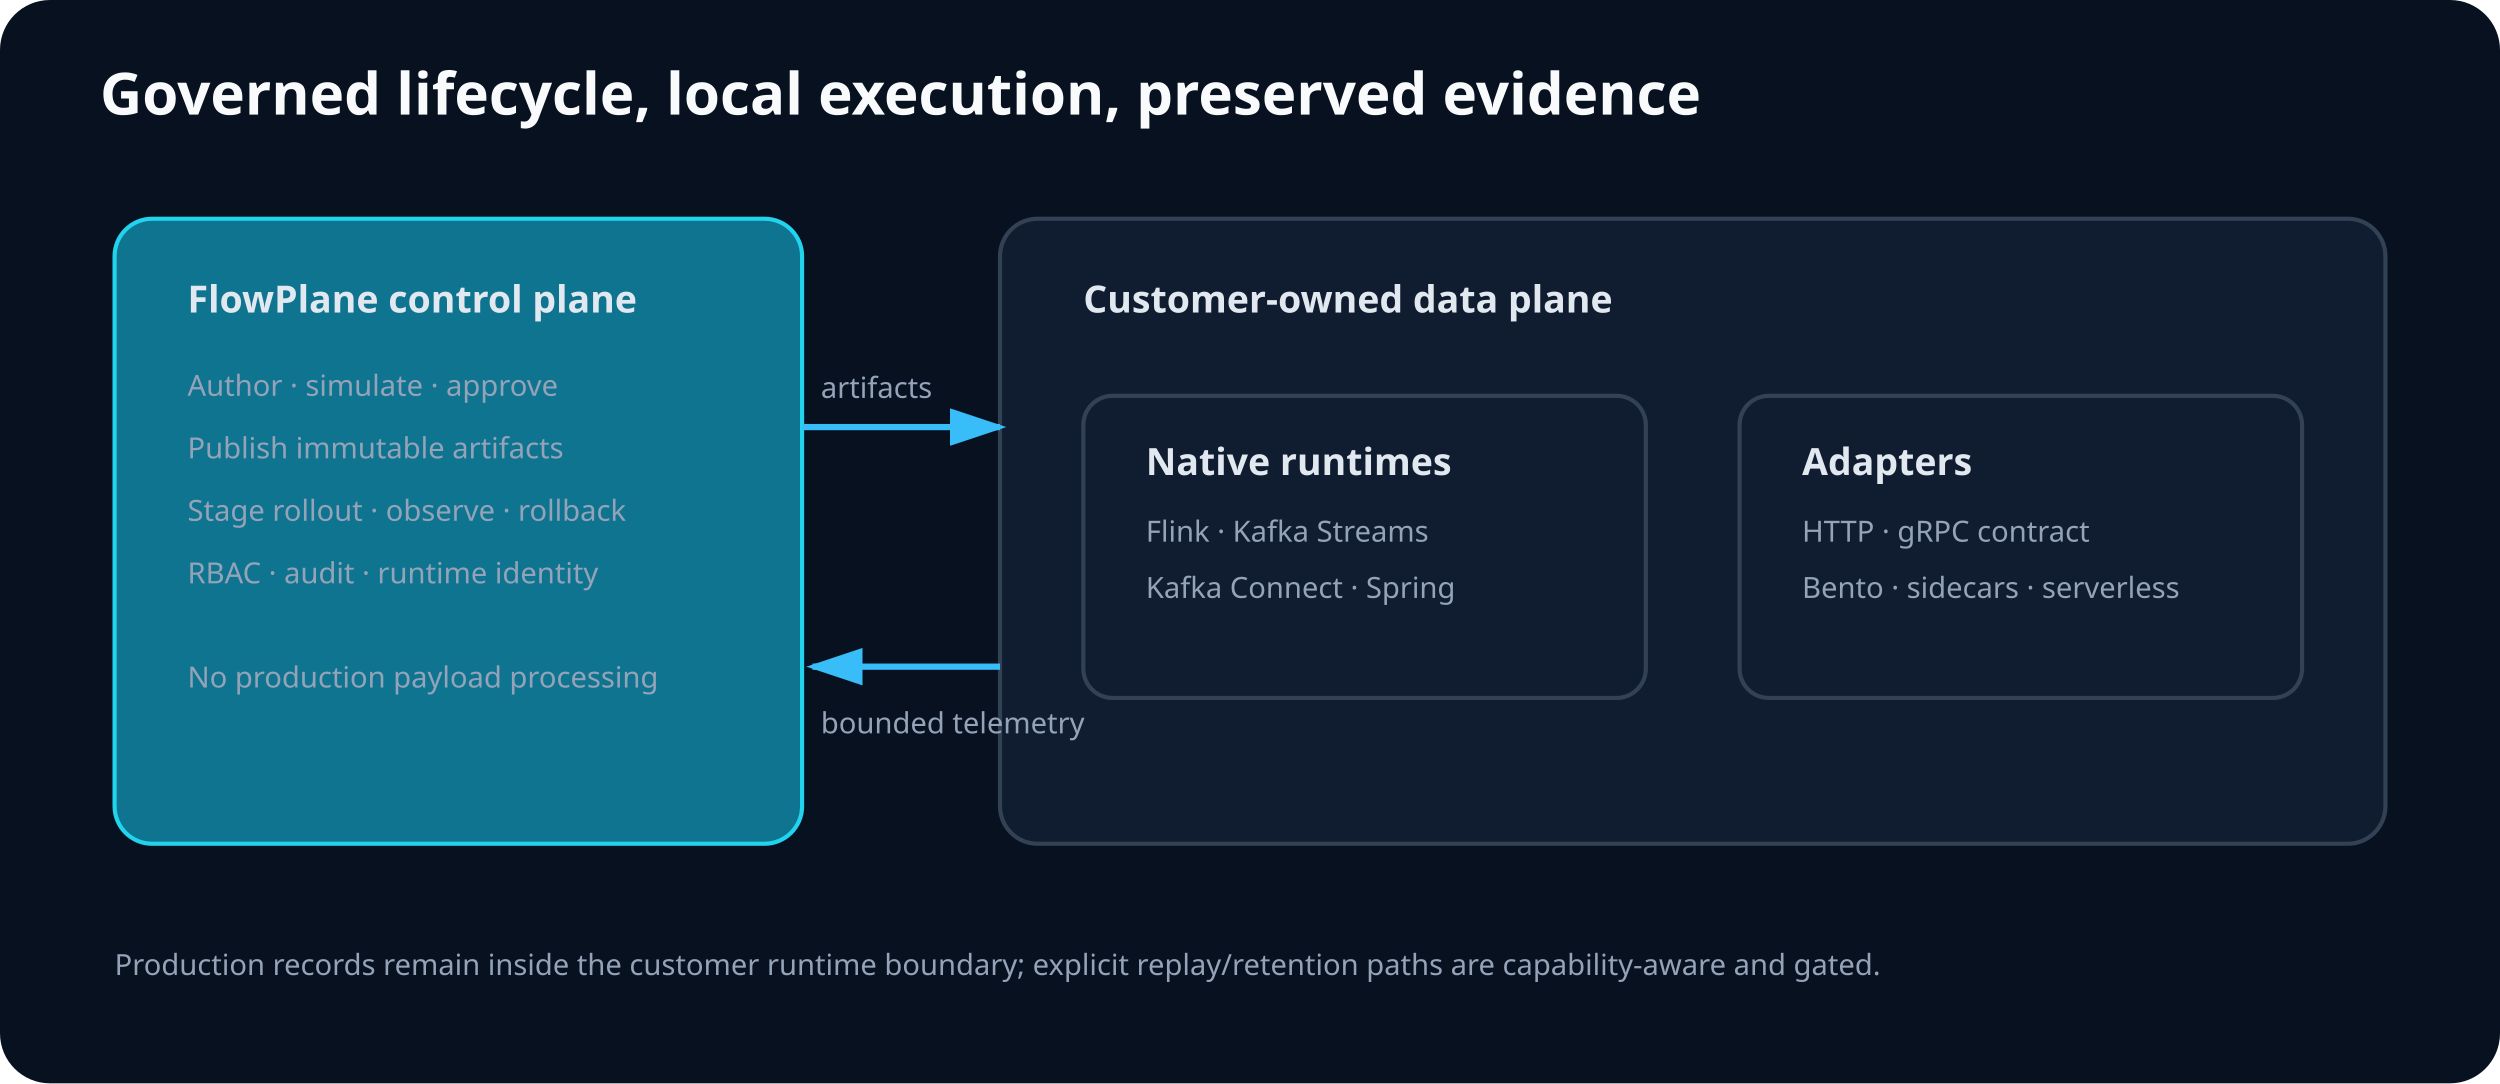
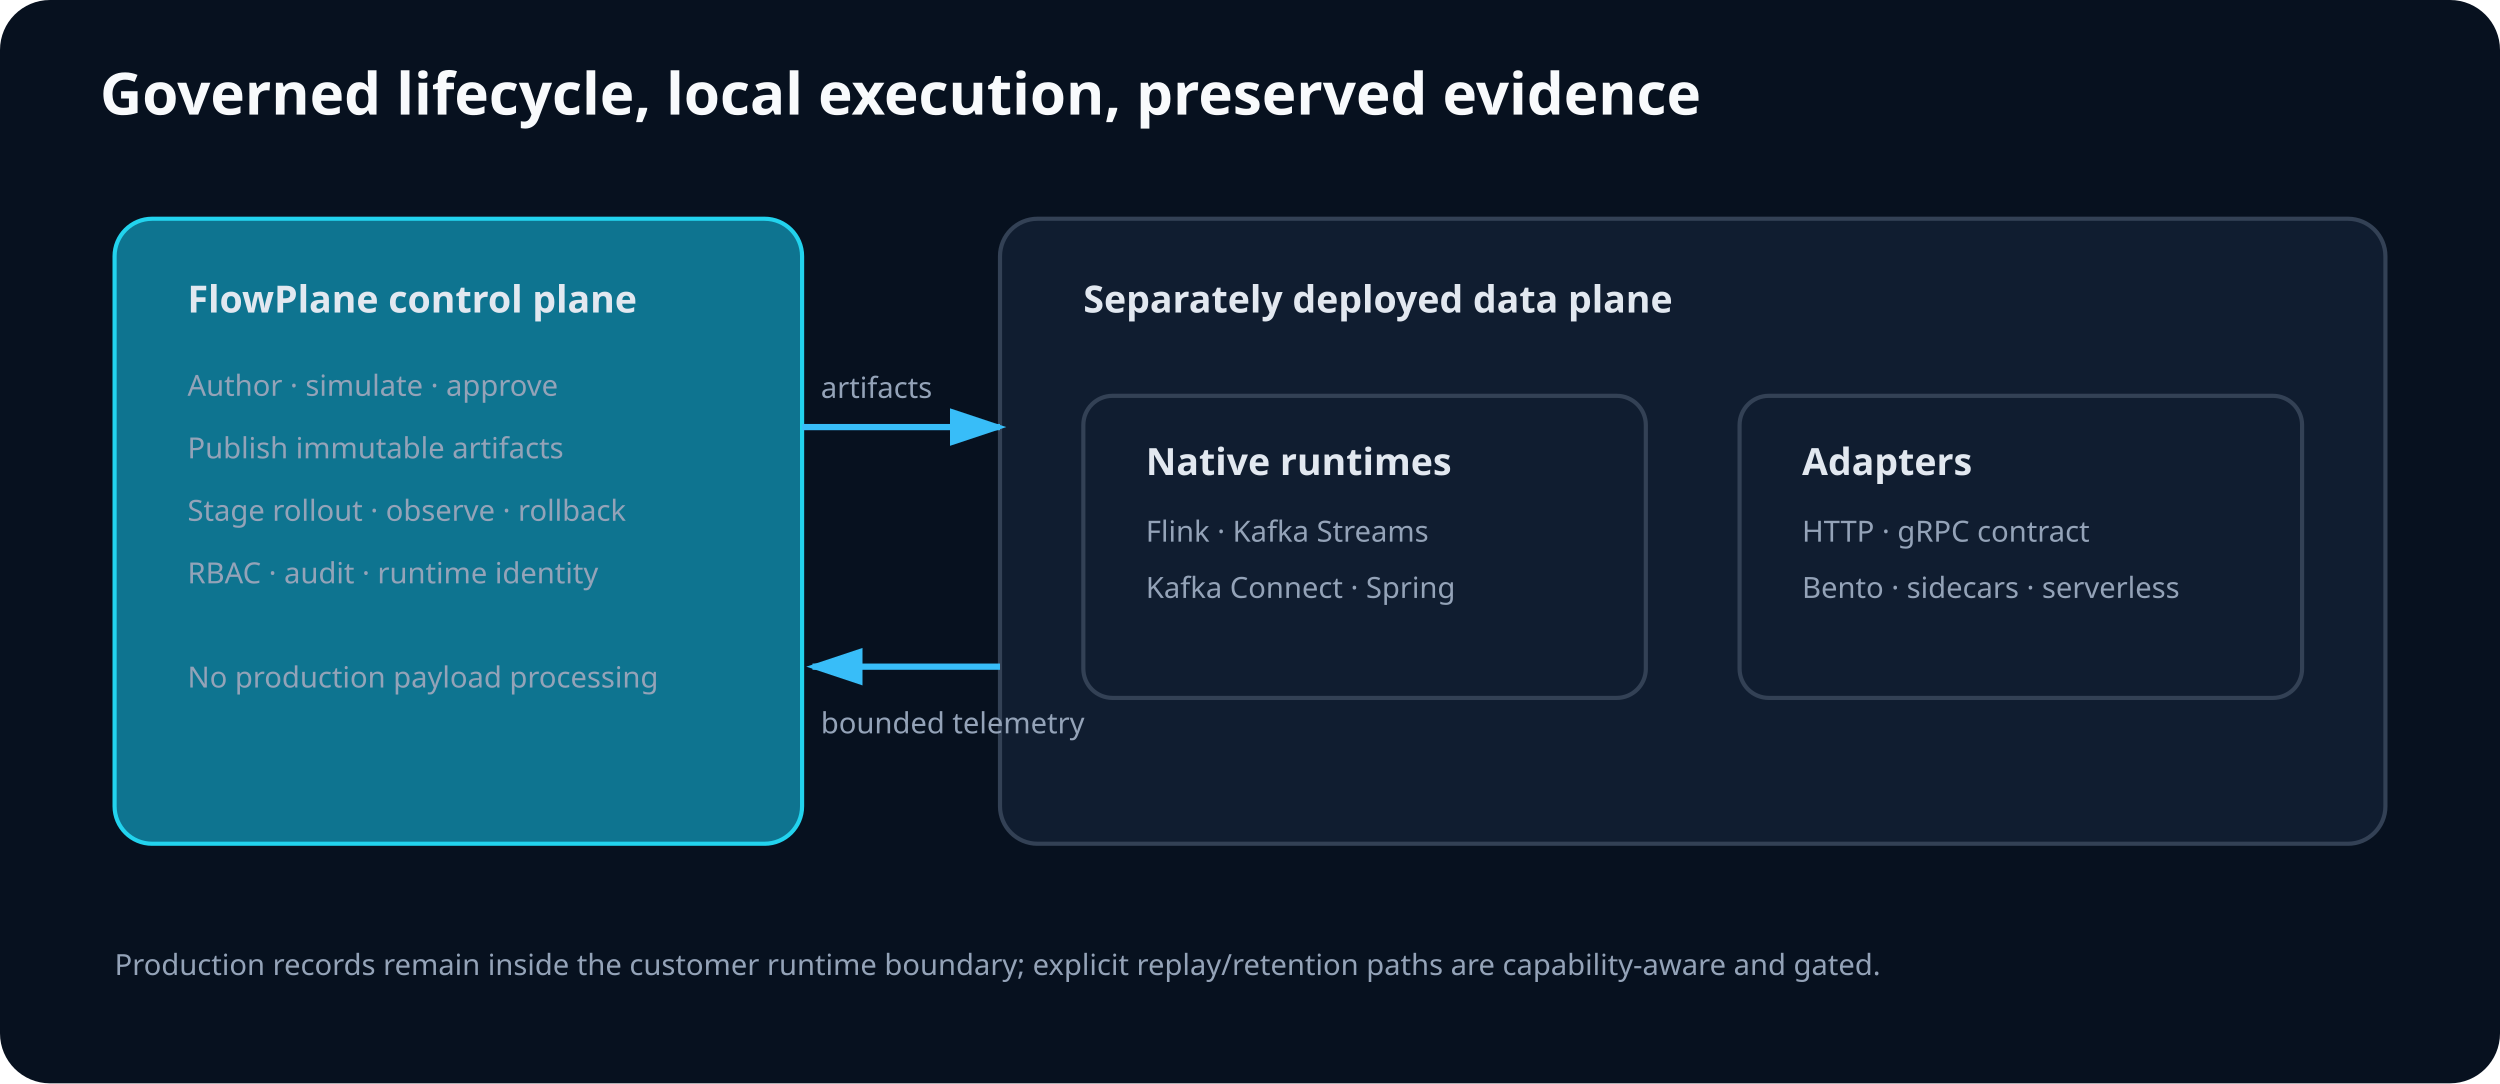
<svg xmlns="http://www.w3.org/2000/svg" width="1200" height="520" viewBox="0 0 1200 520" role="img" aria-labelledby="title desc">
  <rect width="1200" height="520" rx="24" fill="#07111f" />
  <style>.h{font:700 28px system-ui;fill:#f8fafc}.t{font:600 18px system-ui;fill:#e2e8f0}.s{font:14px system-ui;fill:#94a3b8}.box{fill:#101d30;stroke:#334155;stroke-width:2}.accent{fill:#0e7490;stroke:#22d3ee;stroke-width:2}.line{stroke:#38bdf8;stroke-width:3;fill:none;marker-end:url(#a)}</style>
  <defs>
    <marker id="a" markerWidth="10" markerHeight="10" refX="8" refY="3" orient="auto">
      <path d="M0,0 L0,6 L9,3 z" fill="#38bdf8" />
    </marker>
  </defs>
  <text x="48" y="55" class="h">Governed lifecycle, local execution, preserved evidence</text>
  <rect x="55" y="105" width="330" height="300" rx="18" class="accent" />
  <text x="90" y="150" class="t">FlowPlane control plane</text>
  <text x="90" y="190" class="s">Author · simulate · approve</text>
  <text x="90" y="220" class="s">Publish immutable artifacts</text>
  <text x="90" y="250" class="s">Stage rollout · observe · rollback</text>
  <text x="90" y="280" class="s">RBAC · audit · runtime identity</text>
  <text x="90" y="330" class="s">No production payload processing</text>
  <rect x="480" y="105" width="665" height="300" rx="18" class="box" />
-   <text x="520" y="150" class="t">Customer-owned data plane</text>
+   <text x="520" y="150" class="t">Separately deployed data plane</text>
  <rect x="520" y="190" width="270" height="145" rx="14" class="box" />
  <text x="550" y="228" class="t">Native runtimes</text>
  <text x="550" y="260" class="s">Flink · Kafka Streams</text>
  <text x="550" y="287" class="s">Kafka Connect · Spring</text>
  <rect x="835" y="190" width="270" height="145" rx="14" class="box" />
  <text x="865" y="228" class="t">Adapters</text>
  <text x="865" y="260" class="s">HTTP · gRPC contract</text>
  <text x="865" y="287" class="s">Bento · sidecars · serverless</text>
  <path d="M385 205 H480" class="line" />
  <text x="394" y="191" class="s">artifacts</text>
  <path d="M480 320 H390" class="line" />
  <text x="394" y="352" class="s">bounded telemetry</text>
  <text x="55" y="468" class="s">Production records remain inside the customer runtime boundary; explicit replay/retention paths are capability-aware and gated.</text>
</svg>
